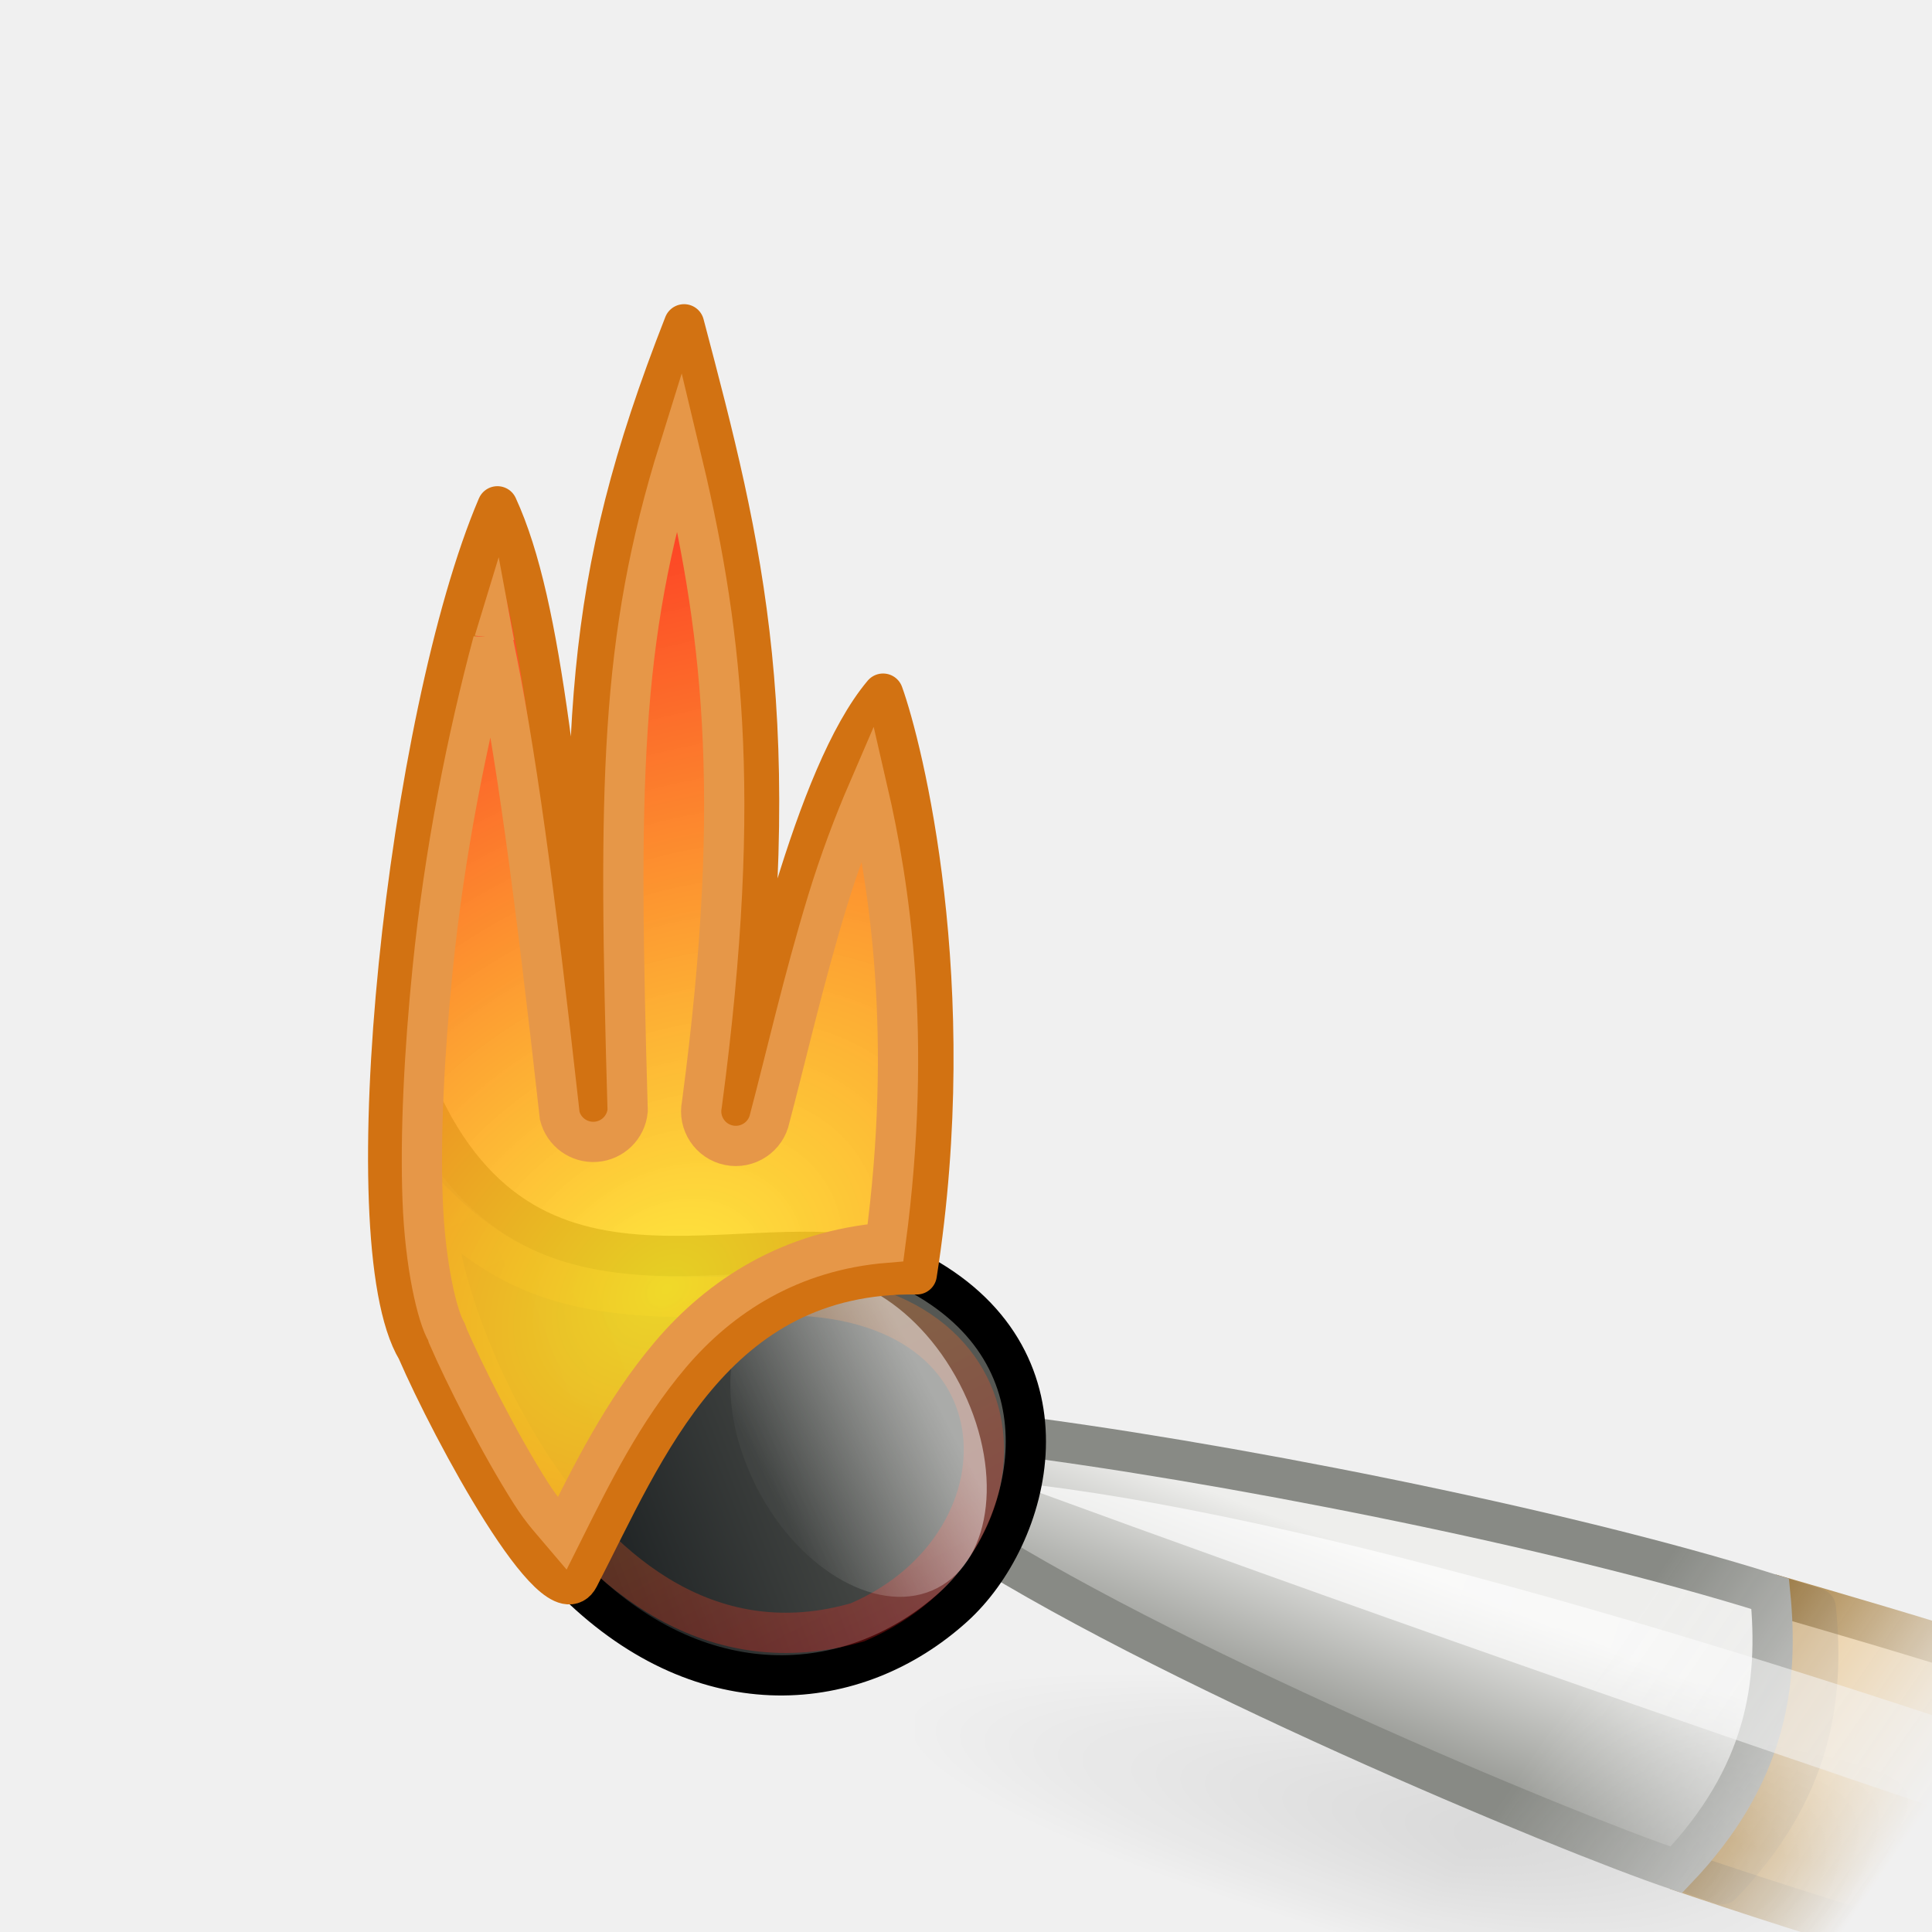
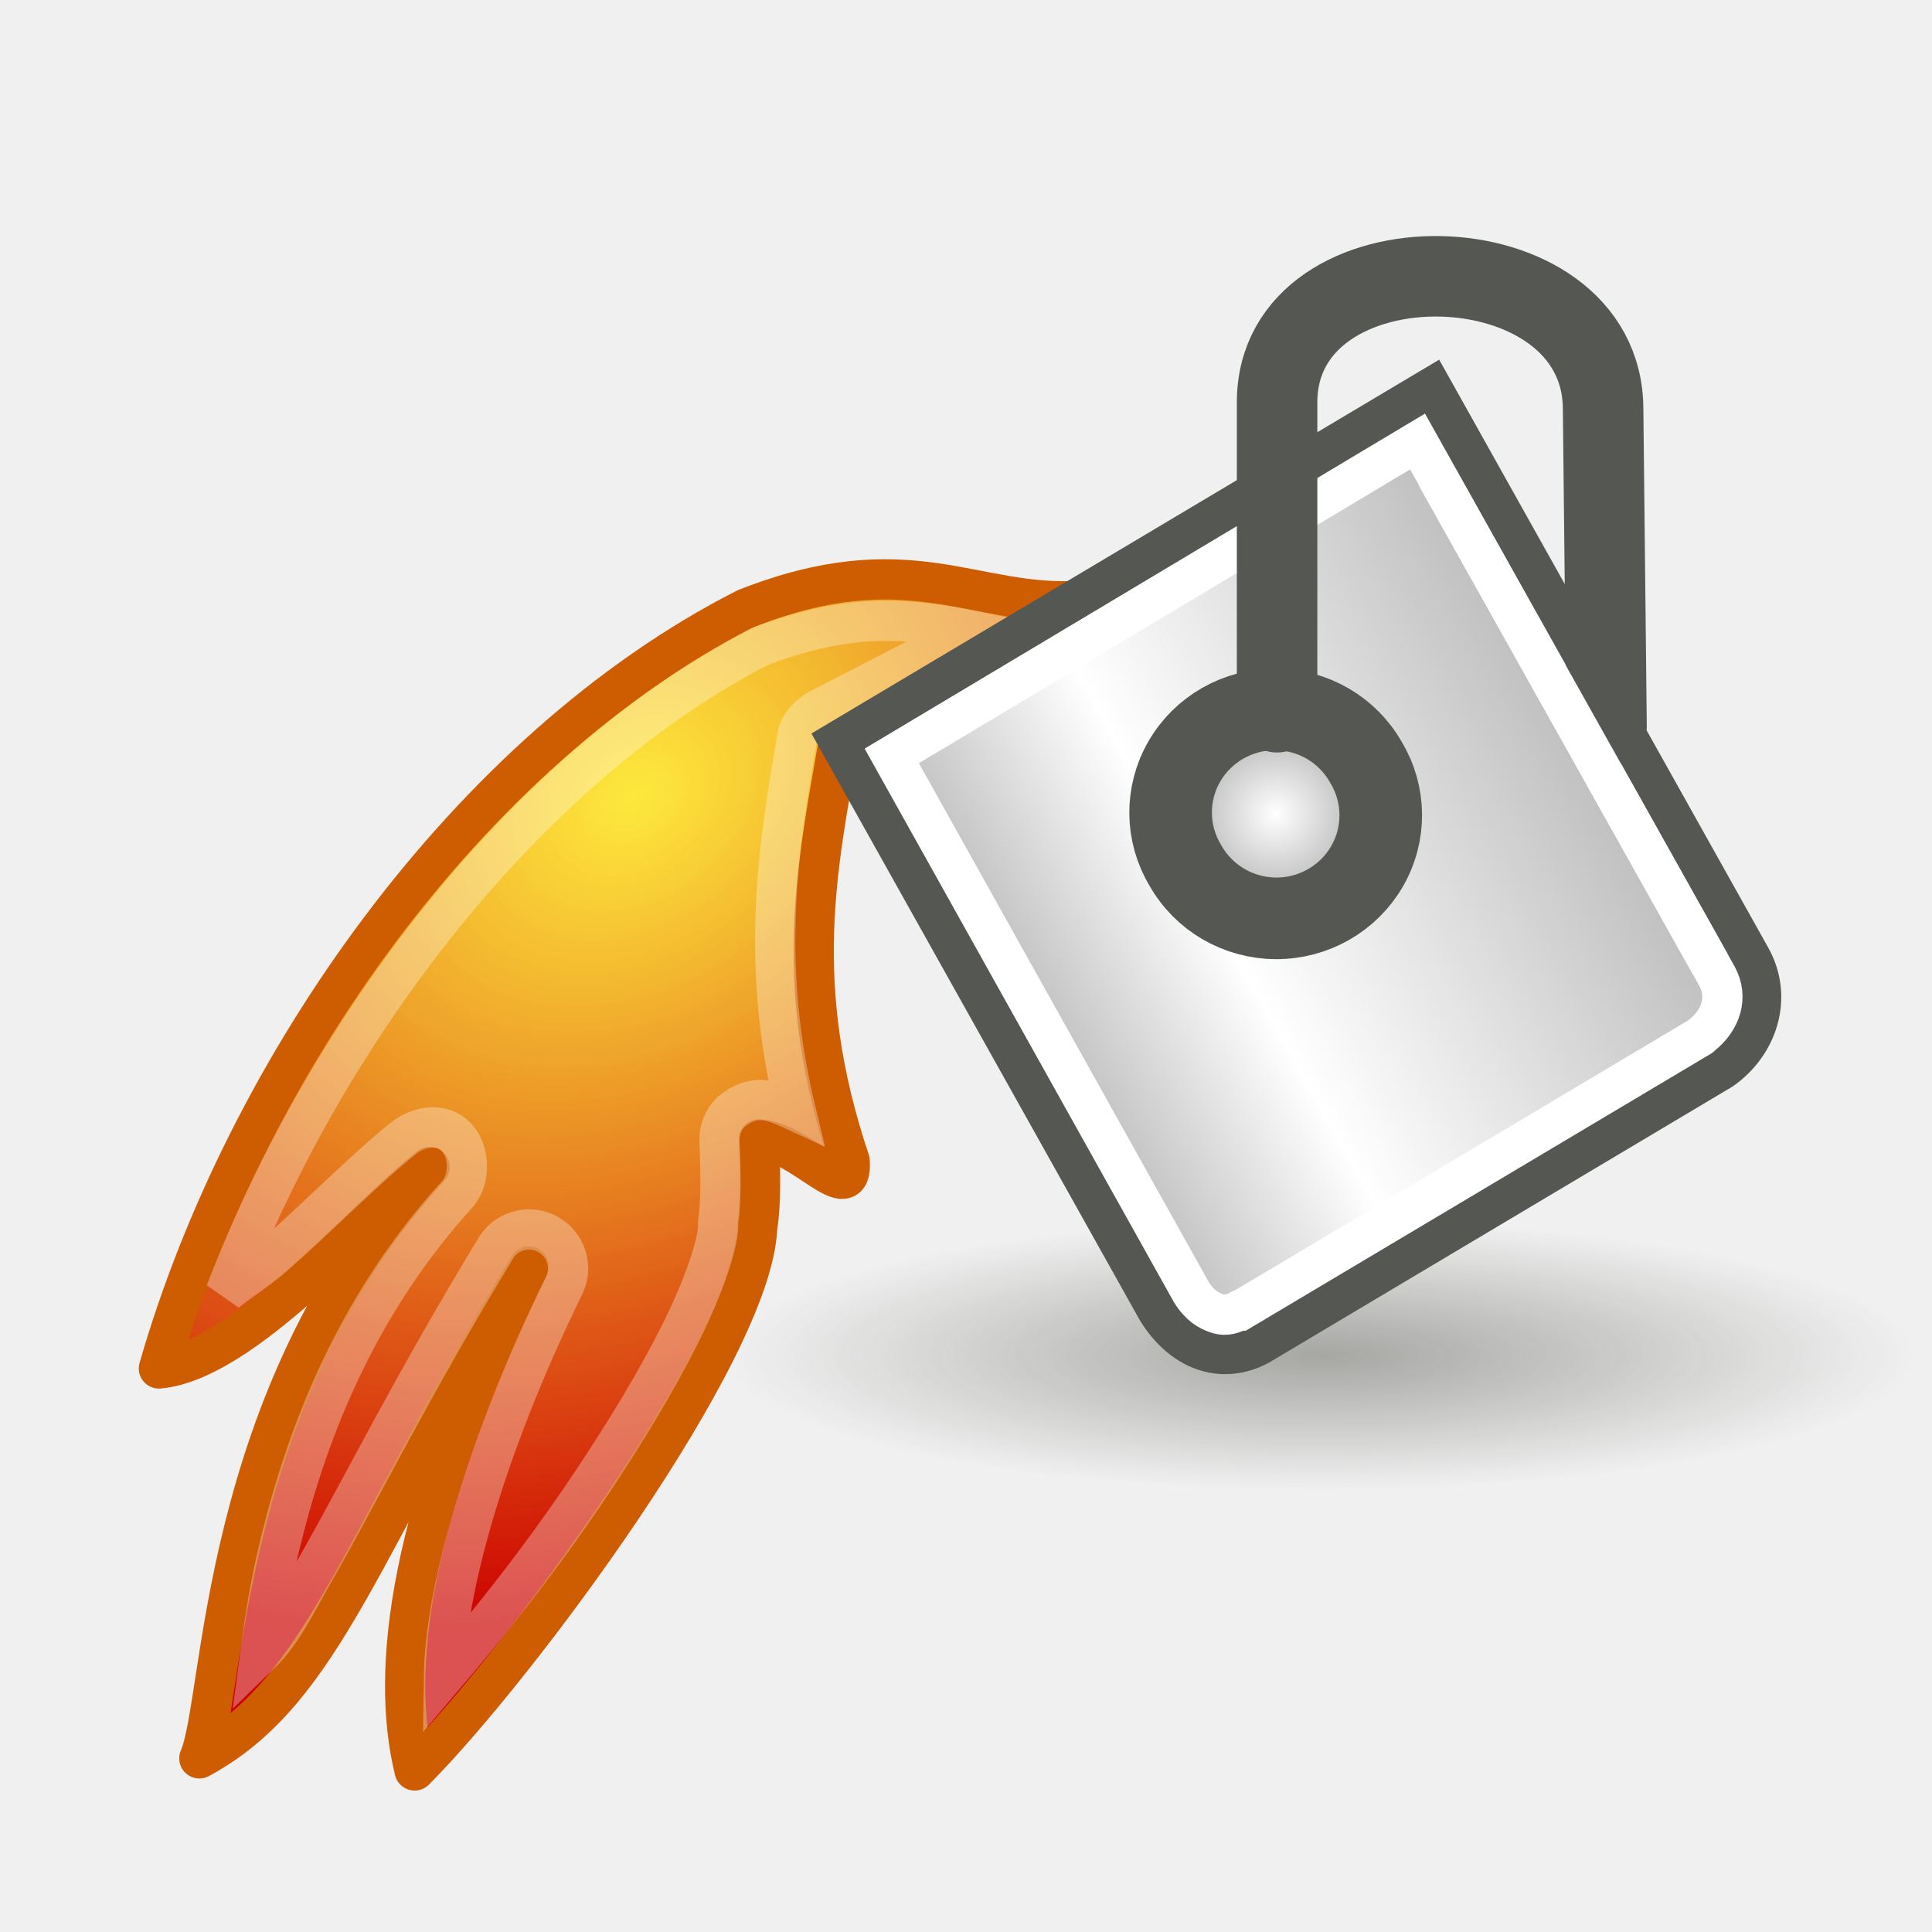
- <svg xmlns="http://www.w3.org/2000/svg" xmlns:xlink="http://www.w3.org/1999/xlink" version="1.0" width="48" height="48" id="svg11300">
-   <defs id="defs3">
-     <linearGradient id="linearGradient4758">
-       <stop id="stop4760" style="stop-color:#ffffff;stop-opacity:1" offset="0" />
-       <stop id="stop4762" style="stop-color:#ffffff;stop-opacity:0" offset="1" />
+ <svg xmlns="http://www.w3.org/2000/svg" xmlns:xlink="http://www.w3.org/1999/xlink" width="48" height="48" id="svg5454" version="1.0">
+   <defs id="defs5456">
+     <linearGradient id="linearGradient5881">
+       <stop id="stop5883" style="stop-color:#ffe828;stop-opacity:0.898" offset="0" />
+       <stop id="stop5885" style="stop-color:#cc0000;stop-opacity:1" offset="1" />
    </linearGradient>
-     <linearGradient id="linearGradient3237">
-       <stop id="stop3239" style="stop-color:#ffe828;stop-opacity:0.898" offset="0" />
-       <stop id="stop3241" style="stop-color:#fc2020;stop-opacity:1" offset="1" />
+     <linearGradient id="linearGradient8059">
+       <stop id="stop8061" offset="0" style="stop-color:#ffffff;stop-opacity:1;" />
+       <stop id="stop8063" offset="1" style="stop-color:#9d9d9d;stop-opacity:1" />
    </linearGradient>
-     <linearGradient id="linearGradient3126">
-       <stop id="stop3128" style="stop-color:#555753;stop-opacity:1" offset="0" />
-       <stop id="stop3130" style="stop-color:#1f2324;stop-opacity:1" offset="1" />
+     <linearGradient id="linearGradient4394">
+       <stop id="stop5137" offset="0" style="stop-color:#818181;stop-opacity:1;" />
+       <stop style="stop-color:#ffffff;stop-opacity:1;" offset="0.5" id="stop5139" />
+       <stop id="stop4398" offset="1" style="stop-color:#bebebe;stop-opacity:1;" />
    </linearGradient>
-     <linearGradient id="linearGradient3171">
-       <stop id="stop3173" style="stop-color:#ffffff;stop-opacity:1" offset="0" />
-       <stop id="stop3175" style="stop-color:#ffffff;stop-opacity:0.068" offset="1" />
+     <linearGradient id="linearGradient16370">
+       <stop id="stop16372" offset="0" style="stop-color:#50534b;stop-opacity:0.464;" />
+       <stop id="stop16374" offset="1" style="stop-color:#50534b;stop-opacity:0;" />
    </linearGradient>
-     <linearGradient id="linearGradient3235">
-       <stop id="stop3237" style="stop-color:#eeeeec;stop-opacity:1" offset="0" />
-       <stop id="stop2395" style="stop-color:#888a85;stop-opacity:1" offset="1" />
-     </linearGradient>
-     <linearGradient id="linearGradient3222">
-       <stop id="stop3224" style="stop-color:#eac586;stop-opacity:1" offset="0" />
-       <stop id="stop3226" style="stop-color:#eac586;stop-opacity:0" offset="1" />
-     </linearGradient>
-     <linearGradient id="linearGradient3266">
-       <stop id="stop3268" style="stop-color:#000000;stop-opacity:1" offset="0" />
-       <stop id="stop3270" style="stop-color:#000000;stop-opacity:0" offset="1" />
-     </linearGradient>
-     <linearGradient id="linearGradient3301">
-       <stop id="stop3304" style="stop-color:#ffffff;stop-opacity:1" offset="0" />
-       <stop id="stop3306" style="stop-color:#ffffff;stop-opacity:0" offset="1" />
-     </linearGradient>
-     <linearGradient id="linearGradient3310">
-       <stop id="stop3312" style="stop-color:#c17d11;stop-opacity:1" offset="0" />
-       <stop id="stop3314" style="stop-color:#e9b96e;stop-opacity:1" offset="1" />
-     </linearGradient>
-     <radialGradient cx="28.469" cy="23.214" r="12.367" fx="28.469" fy="23.214" id="radialGradient2520" xlink:href="#linearGradient3266" gradientUnits="userSpaceOnUse" gradientTransform="matrix(0.1675436,0.1340677,-0.9393554,1.173907,43.93767,-7.586747)" />
-     <linearGradient x1="12.187" y1="38.012" x2="12.187" y2="39.532" id="linearGradient2559" xlink:href="#linearGradient3171" gradientUnits="userSpaceOnUse" />
-     <radialGradient cx="8.387" cy="30.395" r="5.355" fx="8.387" fy="30.395" id="radialGradient3152" xlink:href="#linearGradient3237" gradientUnits="userSpaceOnUse" gradientTransform="matrix(3.634091,-3.527295,3.000037,2.513358,-105.0936,-14.79249)" />
-     <linearGradient x1="38.289" y1="5.254" x2="36.611" y2="7.331" id="linearGradient4319" xlink:href="#linearGradient3222" gradientUnits="userSpaceOnUse" gradientTransform="matrix(0.6318598,0.9549675,-1.224862,0.2254378,58.17898,15.89552)" />
-     <linearGradient x1="3.041" y1="42.577" x2="12.258" y2="42.577" id="linearGradient4323" xlink:href="#linearGradient3237" gradientUnits="userSpaceOnUse" gradientTransform="matrix(0.7527043,1.444202,-1.090413,0.568313,58.60264,-1.283218)" />
-     <linearGradient x1="10.593" y1="38.582" x2="10.165" y2="43.382" id="linearGradient4326" xlink:href="#linearGradient3126" gradientUnits="userSpaceOnUse" gradientTransform="matrix(0.6540425,1.254901,-1.590625,0.8290186,76.58837,-12.25299)" />
-     <linearGradient x1="18.188" y1="28.625" x2="41.438" y2="6.188" id="linearGradient4329" xlink:href="#linearGradient3301" gradientUnits="userSpaceOnUse" gradientTransform="matrix(0.6540425,1.254901,-1.254901,0.6540425,59.85754,-1.937261)" />
-     <linearGradient x1="19.635" y1="29.591" x2="23.529" y2="33.485" id="linearGradient4332" xlink:href="#linearGradient3235" gradientUnits="userSpaceOnUse" gradientTransform="matrix(0.6318598,0.9549675,-1.224862,0.2254378,61.21083,14.46957)" />
-     <linearGradient x1="33.176" y1="18.658" x2="31.181" y2="17.177" id="linearGradient4336" xlink:href="#linearGradient3310" gradientUnits="userSpaceOnUse" gradientTransform="matrix(0.6318598,0.9549675,-1.224862,0.2254378,61.21083,14.46957)" />
-     <linearGradient x1="40.568" y1="39.962" x2="47.853" y2="44.986" id="linearGradient4778" xlink:href="#linearGradient4758" gradientUnits="userSpaceOnUse" />
-     <mask id="mask4774">
-       <rect width="61.292" height="25.622" rx="0.538" ry="0.528" x="22.733" y="32.928" id="rect4776" style="opacity:1;fill:url(#linearGradient4778);fill-opacity:1;fill-rule:evenodd;stroke:none;stroke-width:0.5;stroke-linecap:round;stroke-linejoin:miter;stroke-miterlimit:2;stroke-dasharray:none;stroke-dashoffset:0;stroke-opacity:1" />
-     </mask>
-     <linearGradient x1="40.568" y1="39.962" x2="47.853" y2="44.986" id="linearGradient4784" xlink:href="#linearGradient4758" gradientUnits="userSpaceOnUse" gradientTransform="matrix(0.7066568,0,0,0.7066568,-42.3901,0.9232372)" />
-     <mask id="mask4780">
-       <rect width="43.312" height="18.106" rx="0.538" ry="0.528" x="-26.326" y="24.192" transform="matrix(0.4621836,-0.8867843,0.8867843,0.4621836,0,0)" id="rect4782" style="opacity:1;fill:url(#linearGradient4784);fill-opacity:1;fill-rule:evenodd;stroke:none;stroke-width:0.5;stroke-linecap:round;stroke-linejoin:miter;stroke-miterlimit:2;stroke-dasharray:none;stroke-dashoffset:0;stroke-opacity:1" />
-     </mask>
+     <radialGradient xlink:href="#linearGradient8059" id="radialGradient5868" gradientUnits="userSpaceOnUse" cx="24.66" cy="21.218" fx="24.66" fy="21.218" r="4.301" />
+     <radialGradient xlink:href="#linearGradient16370" id="radialGradient5872" gradientUnits="userSpaceOnUse" gradientTransform="matrix(1,0,0,0.2,0,36.5)" cx="27.125" cy="45.625" fx="27.125" fy="45.625" r="22.5" />
+     <linearGradient xlink:href="#linearGradient4394" id="linearGradient2266" gradientUnits="userSpaceOnUse" gradientTransform="matrix(0.5011002,-0.2984445,0.2893103,0.5169223,-28.19409,39.54908)" x1="83.844" y1="27.094" x2="119" y2="27.094" />
+     <radialGradient xlink:href="#linearGradient5881" id="radialGradient2272" gradientUnits="userSpaceOnUse" gradientTransform="matrix(-4.078938,0.1499036,-0.9017999,3.884801,75.49757,-98.60596)" cx="7.981" cy="30.162" fx="7.981" fy="30.162" r="5.355" />
  </defs>
-   <path d="M 35.5,8.312 C 35.418,8.335 35.342,8.378 35.281,8.438 C 26.294,15.459 21.664,20.792 19.094,24.219 C 17.382,26.332 15.49,29.49 13.938,32.438 C 13.908,32.486 13.887,32.538 13.875,32.594 C 13.656,34.591 13.798,36.607 14.656,38.375 C 14.715,38.498 14.822,38.592 14.953,38.634 C 15.083,38.675 15.224,38.661 15.344,38.594 C 19.36,36.283 24.502,31.406 25.875,29.812 C 28.811,26.457 33.524,20.521 38.469,11.125 C 38.56,10.937 38.522,10.711 38.375,10.562 C 37.596,9.8 36.756,9.05 35.875,8.406 C 35.768,8.325 35.633,8.292 35.5,8.312 z" transform="matrix(0.6540425,1.254901,-1.254901,0.6540425,59.98682,-1.306486)" mask="url(#mask4780)" id="path3260" style="opacity:0.165;fill:url(#radialGradient2520);fill-opacity:1;fill-rule:evenodd;stroke:none;stroke-width:1px;stroke-linecap:butt;stroke-linejoin:round;stroke-opacity:1" />
-   <g mask="url(#mask4774)" id="g4339">
-     <path d="M 41.647,46.455 C 48.56,48.828 61.42,52.572 80.125,55.32 C 80.769,55.487 80.802,54.633 80.425,54.366 C 62.289,44.938 50.629,41.519 43.98,39.598" id="path3096" style="fill:url(#linearGradient4336);fill-opacity:1;fill-rule:evenodd;stroke:#8f5902;stroke-width:1px;stroke-linecap:butt;stroke-linejoin:round;stroke-opacity:1" />
-     <path d="M 45.114,39.955 C 45.337,42.202 45.016,44.471 42.78,46.812 C 39.993,45.87 29.837,41.648 24.806,38.336 L 25.992,35.975 C 31.227,36.619 39.84,38.29 45.114,39.955 z" id="path3316" style="opacity:0.15;fill:#000000;fill-opacity:1;fill-rule:evenodd;stroke:#000000;stroke-width:1;stroke-linecap:butt;stroke-linejoin:round;stroke-miterlimit:4;stroke-dasharray:none;stroke-opacity:1" />
-     <path d="M 43.98,39.598 C 44.204,41.846 43.883,44.114 41.647,46.455 C 38.86,45.514 28.703,41.291 23.673,37.98 L 24.859,35.619 C 30.094,36.262 38.707,37.934 43.98,39.598 z" id="path3098" style="fill:url(#linearGradient4332);fill-opacity:1;fill-rule:evenodd;stroke:#888a85;stroke-width:1px;stroke-linecap:butt;stroke-linejoin:miter;stroke-opacity:1" />
-     <path d="M 25.104,36.822 C 39.444,38.3 70.963,50.705 76.778,53.873 C 60.326,49.259 41.214,42.715 25.104,36.822 z" id="path3299" style="opacity:0.68;fill:url(#linearGradient4329);fill-opacity:1;fill-rule:evenodd;stroke:none;stroke-width:1px;stroke-linecap:butt;stroke-linejoin:miter;stroke-opacity:1" />
-     <path d="M 78.85,54.406 L 73.106,52.596" id="path3212" style="fill:none;fill-opacity:1;fill-rule:evenodd;stroke:url(#linearGradient4319);stroke-width:1px;stroke-linecap:round;stroke-linejoin:miter;stroke-opacity:1" />
+   <g id="layer1">
+     <g id="g7118" transform="matrix(0.4069594,0,0,0.4069594,16.77513,44.99797)" />
+     <g transform="matrix(0.3070932,0,0,0.3110924,16.99104,46.79536)" id="layer2" />
+     <path id="path2275" d="M 26.844,14.927 C 24.168,15.096 22.602,13.515 18.532,15.121 C 11.624,18.634 6.094,26.532 3.948,33.999 C 6.044,33.809 8.937,30.371 10.672,28.995 C 5.395,34.783 5.589,42.227 4.953,43.686 C 8.074,42.006 8.969,38.312 13.141,31.465 C 10.152,37.565 9.689,41.494 10.301,43.986 C 12.829,41.452 18.688,33.575 18.812,30.499 C 18.909,29.888 18.889,29.114 18.855,28.308 C 19.915,28.352 21.194,30.081 21.109,28.84 C 19.637,24.464 20.311,21.519 20.831,18.471 L 26.844,14.927 z" style="fill:url(#radialGradient2272);fill-opacity:1;fill-rule:evenodd;stroke:#ce5c00;stroke-width:1;stroke-linecap:round;stroke-linejoin:round;stroke-opacity:1;stroke-miterlimit:4;stroke-dasharray:none" />
+     <path style="fill:none;fill-opacity:1;fill-rule:evenodd;stroke:#ffffff;stroke-width:1;stroke-linecap:round;stroke-linejoin:miter;stroke-miterlimit:4;stroke-opacity:0.319" d="M 18.875,16.062 C 13.102,19.041 8.119,25.536 5.605,32.111 C 5.894,31.861 6.423,31.533 6.781,31.219 C 7.939,30.202 9.093,29.019 10.062,28.25 C 10.458,27.964 11.006,27.897 11.339,28.254 C 11.673,28.611 11.688,29.281 11.375,29.656 C 8.88,32.393 7.667,35.516 7,38.188 C 6.731,39.266 6.607,40.048 6.467,41.092 C 7.017,40.558 7.335,39.862 7.812,39.031 C 8.926,37.093 10.234,34.431 12.344,30.969 C 12.626,30.555 13.177,30.425 13.615,30.668 C 14.053,30.911 14.233,31.448 14.031,31.906 C 11.946,36.161 11.059,39.663 11.03,41.65 C 12.167,40.313 13.41,38.764 14.656,36.906 C 15.537,35.593 16.329,34.281 16.906,33.125 C 17.484,31.969 17.824,30.948 17.844,30.469 C 17.841,30.427 17.841,30.385 17.844,30.344 C 17.916,29.889 17.91,29.148 17.875,28.344 C 17.866,28.076 17.969,27.817 18.158,27.627 C 18.742,27.166 19.121,27.305 19.77,27.604 C 18.858,23.828 19.36,20.941 19.811,18.291 C 19.856,18.003 20.092,17.772 20.344,17.625 L 24.146,15.665 C 22.315,15.294 20.912,15.295 18.875,16.062 z" id="path4004" />
+     <rect y="6.182" x="16.264" height="29.491" width="29.491" id="rect6351" style="opacity:0.243;fill:#ffffff;fill-opacity:0;stroke:none;stroke-width:1;stroke-linecap:round;stroke-linejoin:round;stroke-miterlimit:4;stroke-dasharray:none;stroke-dashoffset:0;stroke-opacity:1" />
+     <path transform="matrix(0.6553608,0,0,0.7447272,15.05073,-0.3048298)" d="M 49.625,45.625 A 22.5,4.5 0 1 1 4.625,45.625 A 22.5,4.5 0 1 1 49.625,45.625 z" id="path6355" style="fill:url(#radialGradient5872);fill-opacity:1;fill-rule:evenodd;stroke:none;stroke-width:1;stroke-linecap:round;stroke-linejoin:round;stroke-miterlimit:4;stroke-dasharray:none;stroke-dashoffset:0;stroke-opacity:1" />
+     <path id="path6360" d="M 20.834,18.404 L 28.754,32.555 C 29.363,33.542 30.341,33.922 31.283,33.418 L 42.777,26.572 C 43.652,25.958 44.057,24.805 43.499,23.795 L 35.57,9.628 L 20.834,18.404 z" style="fill:url(#linearGradient2266);fill-opacity:1;fill-rule:evenodd;stroke:#555753;stroke-width:1;stroke-linecap:butt;stroke-linejoin:miter;stroke-miterlimit:4;stroke-dasharray:none;stroke-opacity:1" />
+     <path transform="matrix(0.5902656,-0.3370553,0.3403167,0.5829853,9.916875,16.16291)" d="M 28.461,21.218 A 3.801,3.801 0 1 1 20.86,21.218 A 3.801,3.801 0 1 1 28.461,21.218 z" id="path6362" style="fill:url(#radialGradient5868);fill-opacity:1;fill-rule:evenodd;stroke:#555753;stroke-width:3.011;stroke-linecap:round;stroke-linejoin:miter;stroke-miterlimit:4;stroke-dasharray:none;stroke-dashoffset:0;stroke-opacity:1" />
+     <path style="fill:none;fill-opacity:1;fill-rule:evenodd;stroke:#ffffff;stroke-width:1;stroke-linecap:butt;stroke-linejoin:miter;stroke-miterlimit:4;stroke-dasharray:none;stroke-opacity:1" id="path3238" d="M 35.219,10.969 L 22.156,18.781 L 29.594,32.094 C 29.803,32.434 30.031,32.561 30.219,32.625 C 30.397,32.686 30.541,32.682 30.781,32.562 L 30.812,32.562 L 42.25,25.75 C 42.263,25.741 42.269,25.729 42.281,25.719 C 42.745,25.352 42.951,24.783 42.656,24.25 L 35.219,10.969 z" />
+     <path id="path6366" d="M 31.729,17.695 L 31.729,9.995 C 31.729,5.727 39.829,5.858 39.829,10.173 L 39.914,18.043" style="fill:none;fill-opacity:0.75;fill-rule:evenodd;stroke:#555753;stroke-width:2;stroke-linecap:round;stroke-linejoin:miter;stroke-miterlimit:4;stroke-dasharray:none;stroke-opacity:1" />
+     <path style="fill:none;fill-rule:evenodd;stroke:#ffffff;stroke-width:1px;stroke-linecap:butt;stroke-linejoin:miter;stroke-opacity:1" d="M 35.689,11.824 L 42.485,23.943" id="path2261" />
  </g>
-   <path d="M 10.627,27.711 C 13.694,33.602 19.526,29.808 22.899,31.687 C 26.808,33.864 25.619,38.177 23.696,39.916 C 21.27,42.111 17.531,42.464 14.335,39.342 C 10.751,35.843 8.433,29.475 10.627,27.711 z" id="path3100" style="fill:url(#linearGradient4326);fill-opacity:1;fill-rule:evenodd;stroke:#000000;stroke-width:1;stroke-linecap:butt;stroke-linejoin:miter;stroke-miterlimit:4;stroke-opacity:1" />
-   <path d="M 10.874,29.976 C 13.057,32.103 15.07,32.347 19.035,32.187 C 25.713,31.919 25.893,38.348 21.304,40.306 C 14.116,42.379 10.477,31.506 10.874,29.976 z" id="path3161" style="opacity:0.291;fill:none;fill-opacity:1;fill-rule:evenodd;stroke:url(#linearGradient4323);stroke-width:1;stroke-linecap:butt;stroke-linejoin:miter;stroke-miterlimit:5;stroke-dasharray:none;stroke-opacity:1" />
-   <path d="M 13.325,38.708 A 1.138,0.917 0 1 1 11.049,38.708 A 1.138,0.917 0 1 1 13.325,38.708 z" transform="matrix(1.72419,3.308175,-2.736887,1.42644,106.2569,-59.84457)" id="path3177" style="opacity:0.5;fill:url(#linearGradient2559);fill-opacity:1;fill-rule:evenodd;stroke:none;stroke-width:1;stroke-linecap:butt;stroke-linejoin:miter;stroke-miterlimit:5;stroke-dasharray:none;stroke-opacity:0.068" />
-   <path d="M 10.358,33.539 C 8.712,30.798 10.136,17.782 12.358,12.579 C 13.509,15.08 13.859,19.737 14.737,27.632 C 14.462,18.038 14.427,14.61 16.996,8.057 C 18.471,13.648 19.581,17.882 18.292,27.559 C 19.017,24.829 20.225,19.273 21.94,17.233 C 22.416,18.551 23.907,24.439 22.777,31.661 C 17.732,31.589 16.027,36.002 14.38,39.193 C 13.803,40.312 11.237,35.567 10.358,33.539 z" id="path2275" style="fill:url(#radialGradient3152);fill-opacity:1;fill-rule:evenodd;stroke:#d27212;stroke-width:1px;stroke-linecap:round;stroke-linejoin:round;stroke-opacity:1" />
-   <path d="M 11.796,15.792 L 12.39,13.843 L 12.772,15.901 L 11.796,15.792 z" id="path6199" style="fill:#e69748;fill-opacity:1;fill-rule:evenodd;stroke:none;stroke-width:1px;stroke-linecap:butt;stroke-linejoin:miter;stroke-opacity:1" />
-   <path d="M 16.875,11.156 C 15.39,15.915 15.363,19.528 15.594,27.594 C 15.554,28.01 15.22,28.337 14.803,28.368 C 14.386,28.399 14.007,28.125 13.906,27.719 C 13.278,22.071 12.799,18.56 12.25,15.938 C 11.603,18.356 11.043,21.161 10.75,24.062 C 10.539,26.153 10.439,28.185 10.5,29.812 C 10.561,31.44 10.864,32.712 11.094,33.094 C 11.106,33.124 11.116,33.156 11.125,33.188 C 11.54,34.145 12.397,35.849 13.188,37.094 C 13.483,37.56 13.743,37.827 13.969,38.094 C 14.684,36.662 15.467,35.06 16.656,33.656 C 17.894,32.196 19.645,31.067 22,30.875 C 22.692,25.716 22.087,21.931 21.562,19.656 C 21.213,20.465 20.861,21.399 20.562,22.375 C 19.965,24.327 19.494,26.391 19.125,27.781 C 19.03,28.247 18.575,28.548 18.109,28.453 C 17.643,28.358 17.343,27.903 17.438,27.438 C 18.485,19.578 17.912,15.462 16.875,11.156 z" id="path3552" style="fill:none;fill-opacity:1;fill-rule:evenodd;stroke:#e69748;stroke-width:1px;stroke-linecap:round;stroke-linejoin:miter;stroke-opacity:1" />
</svg>
